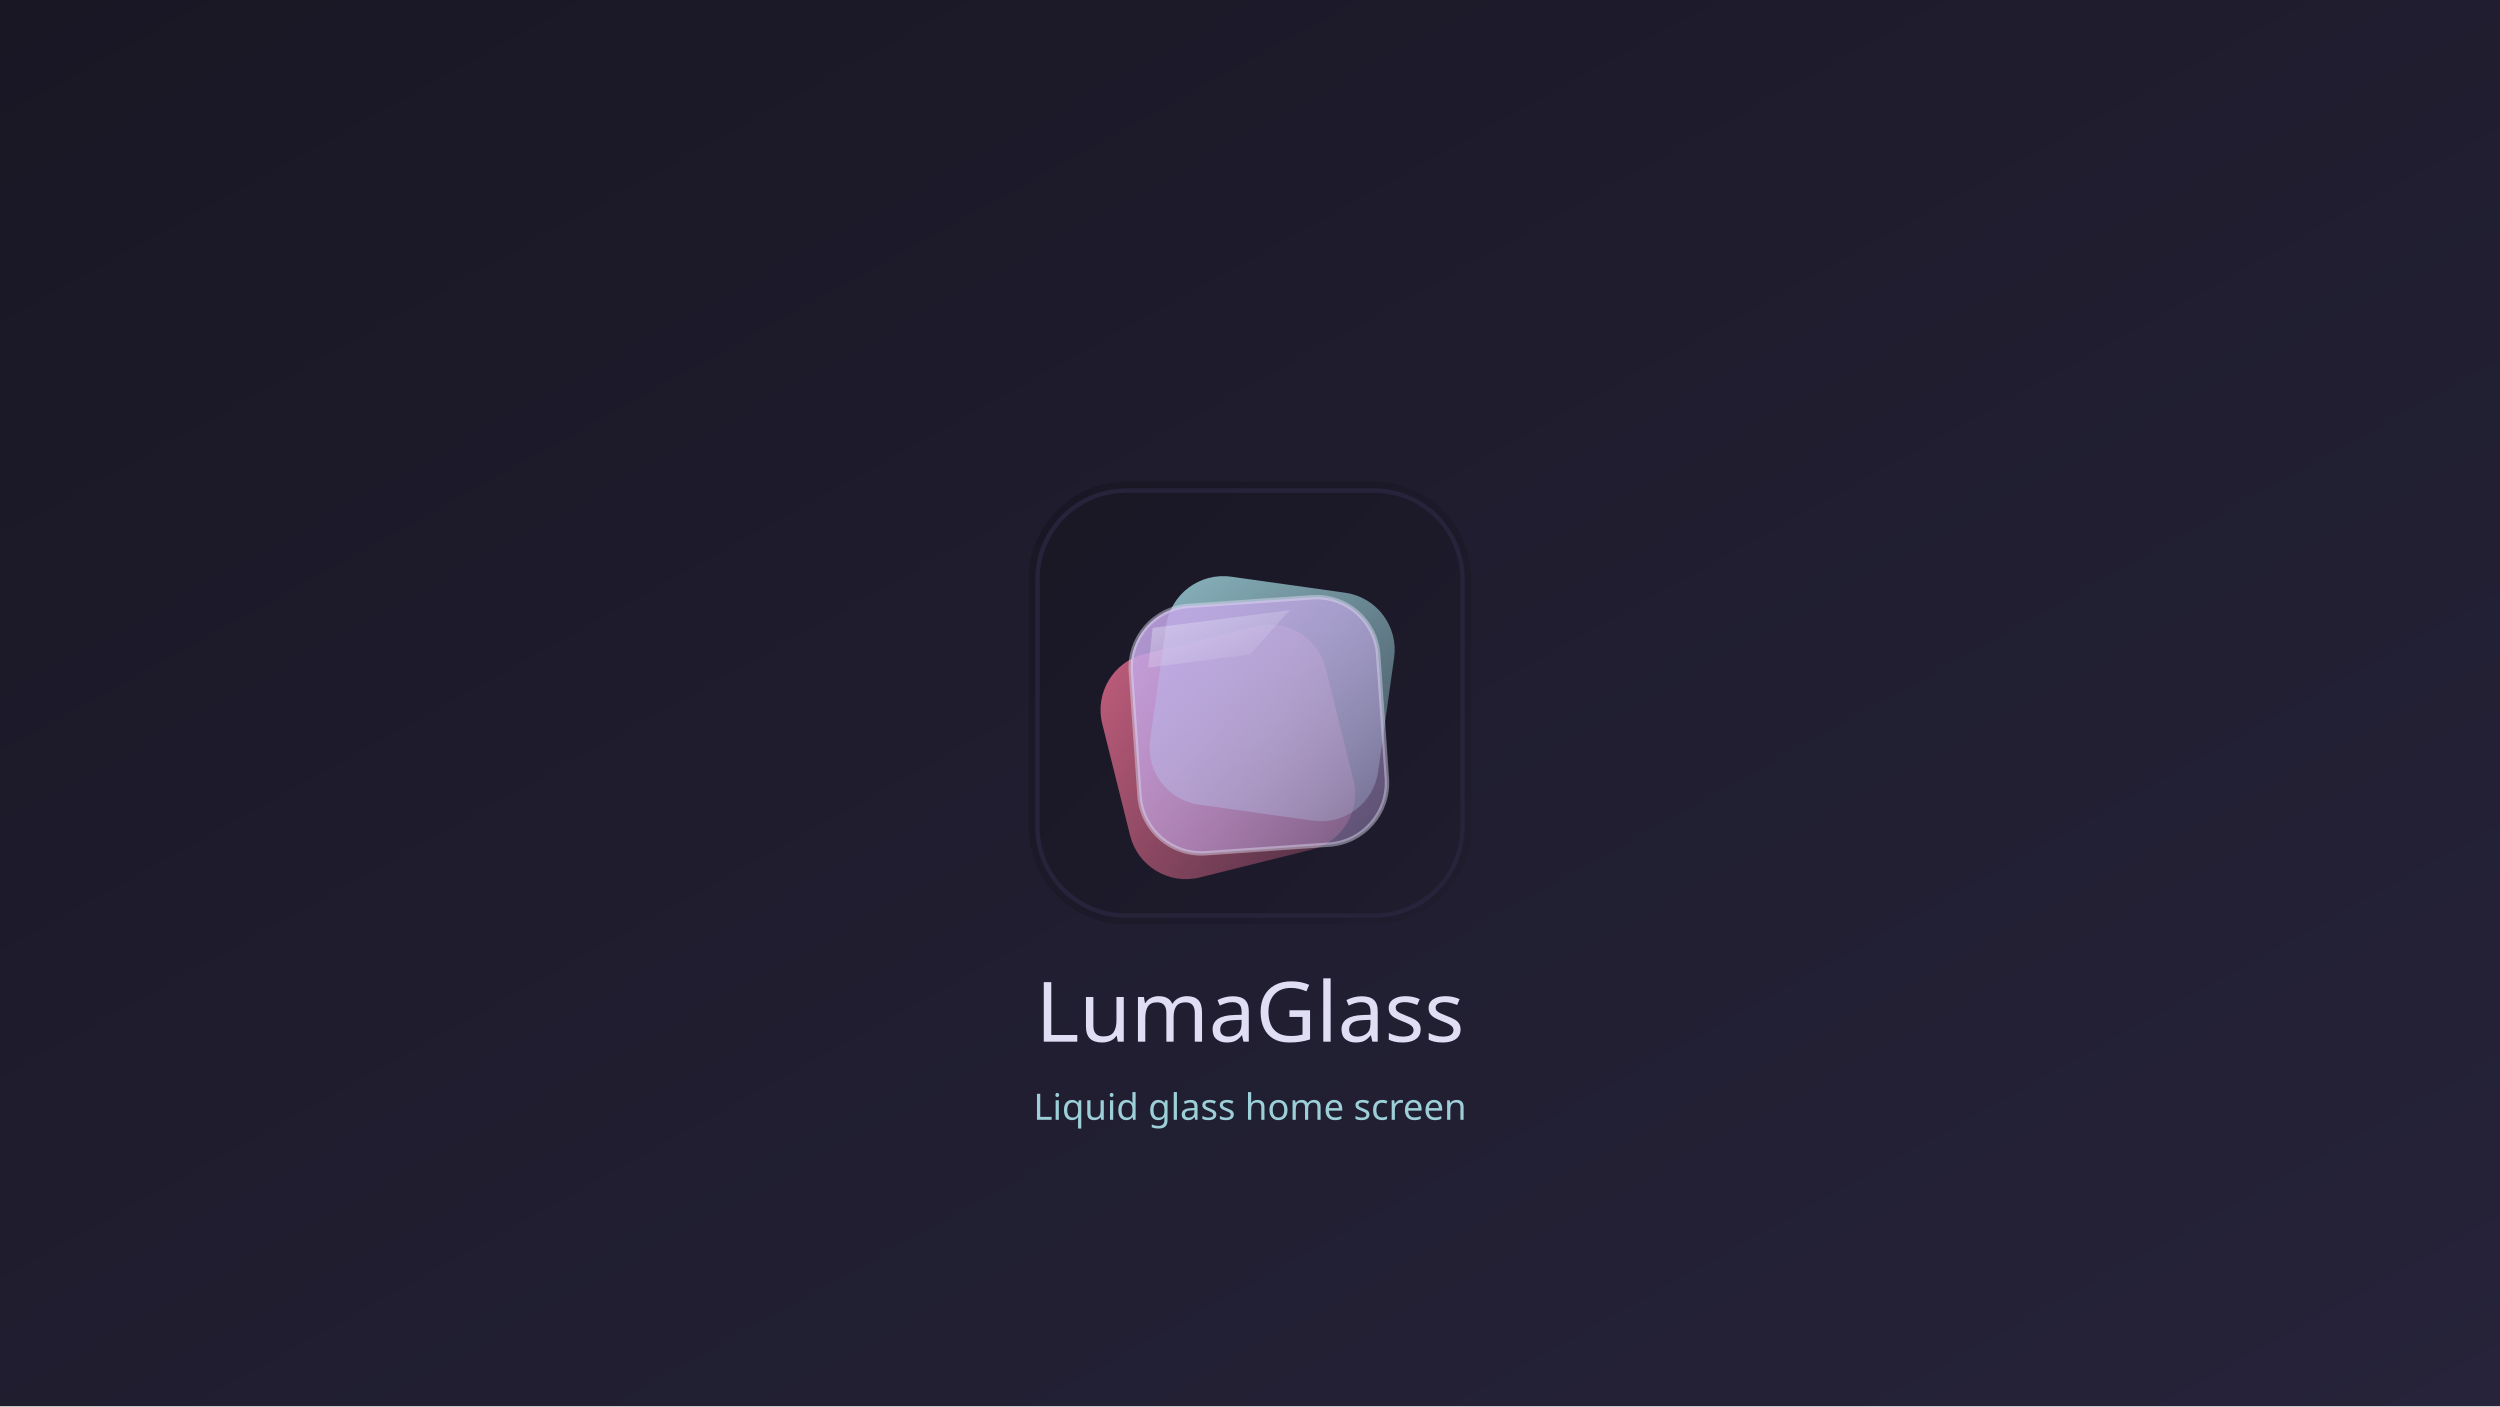
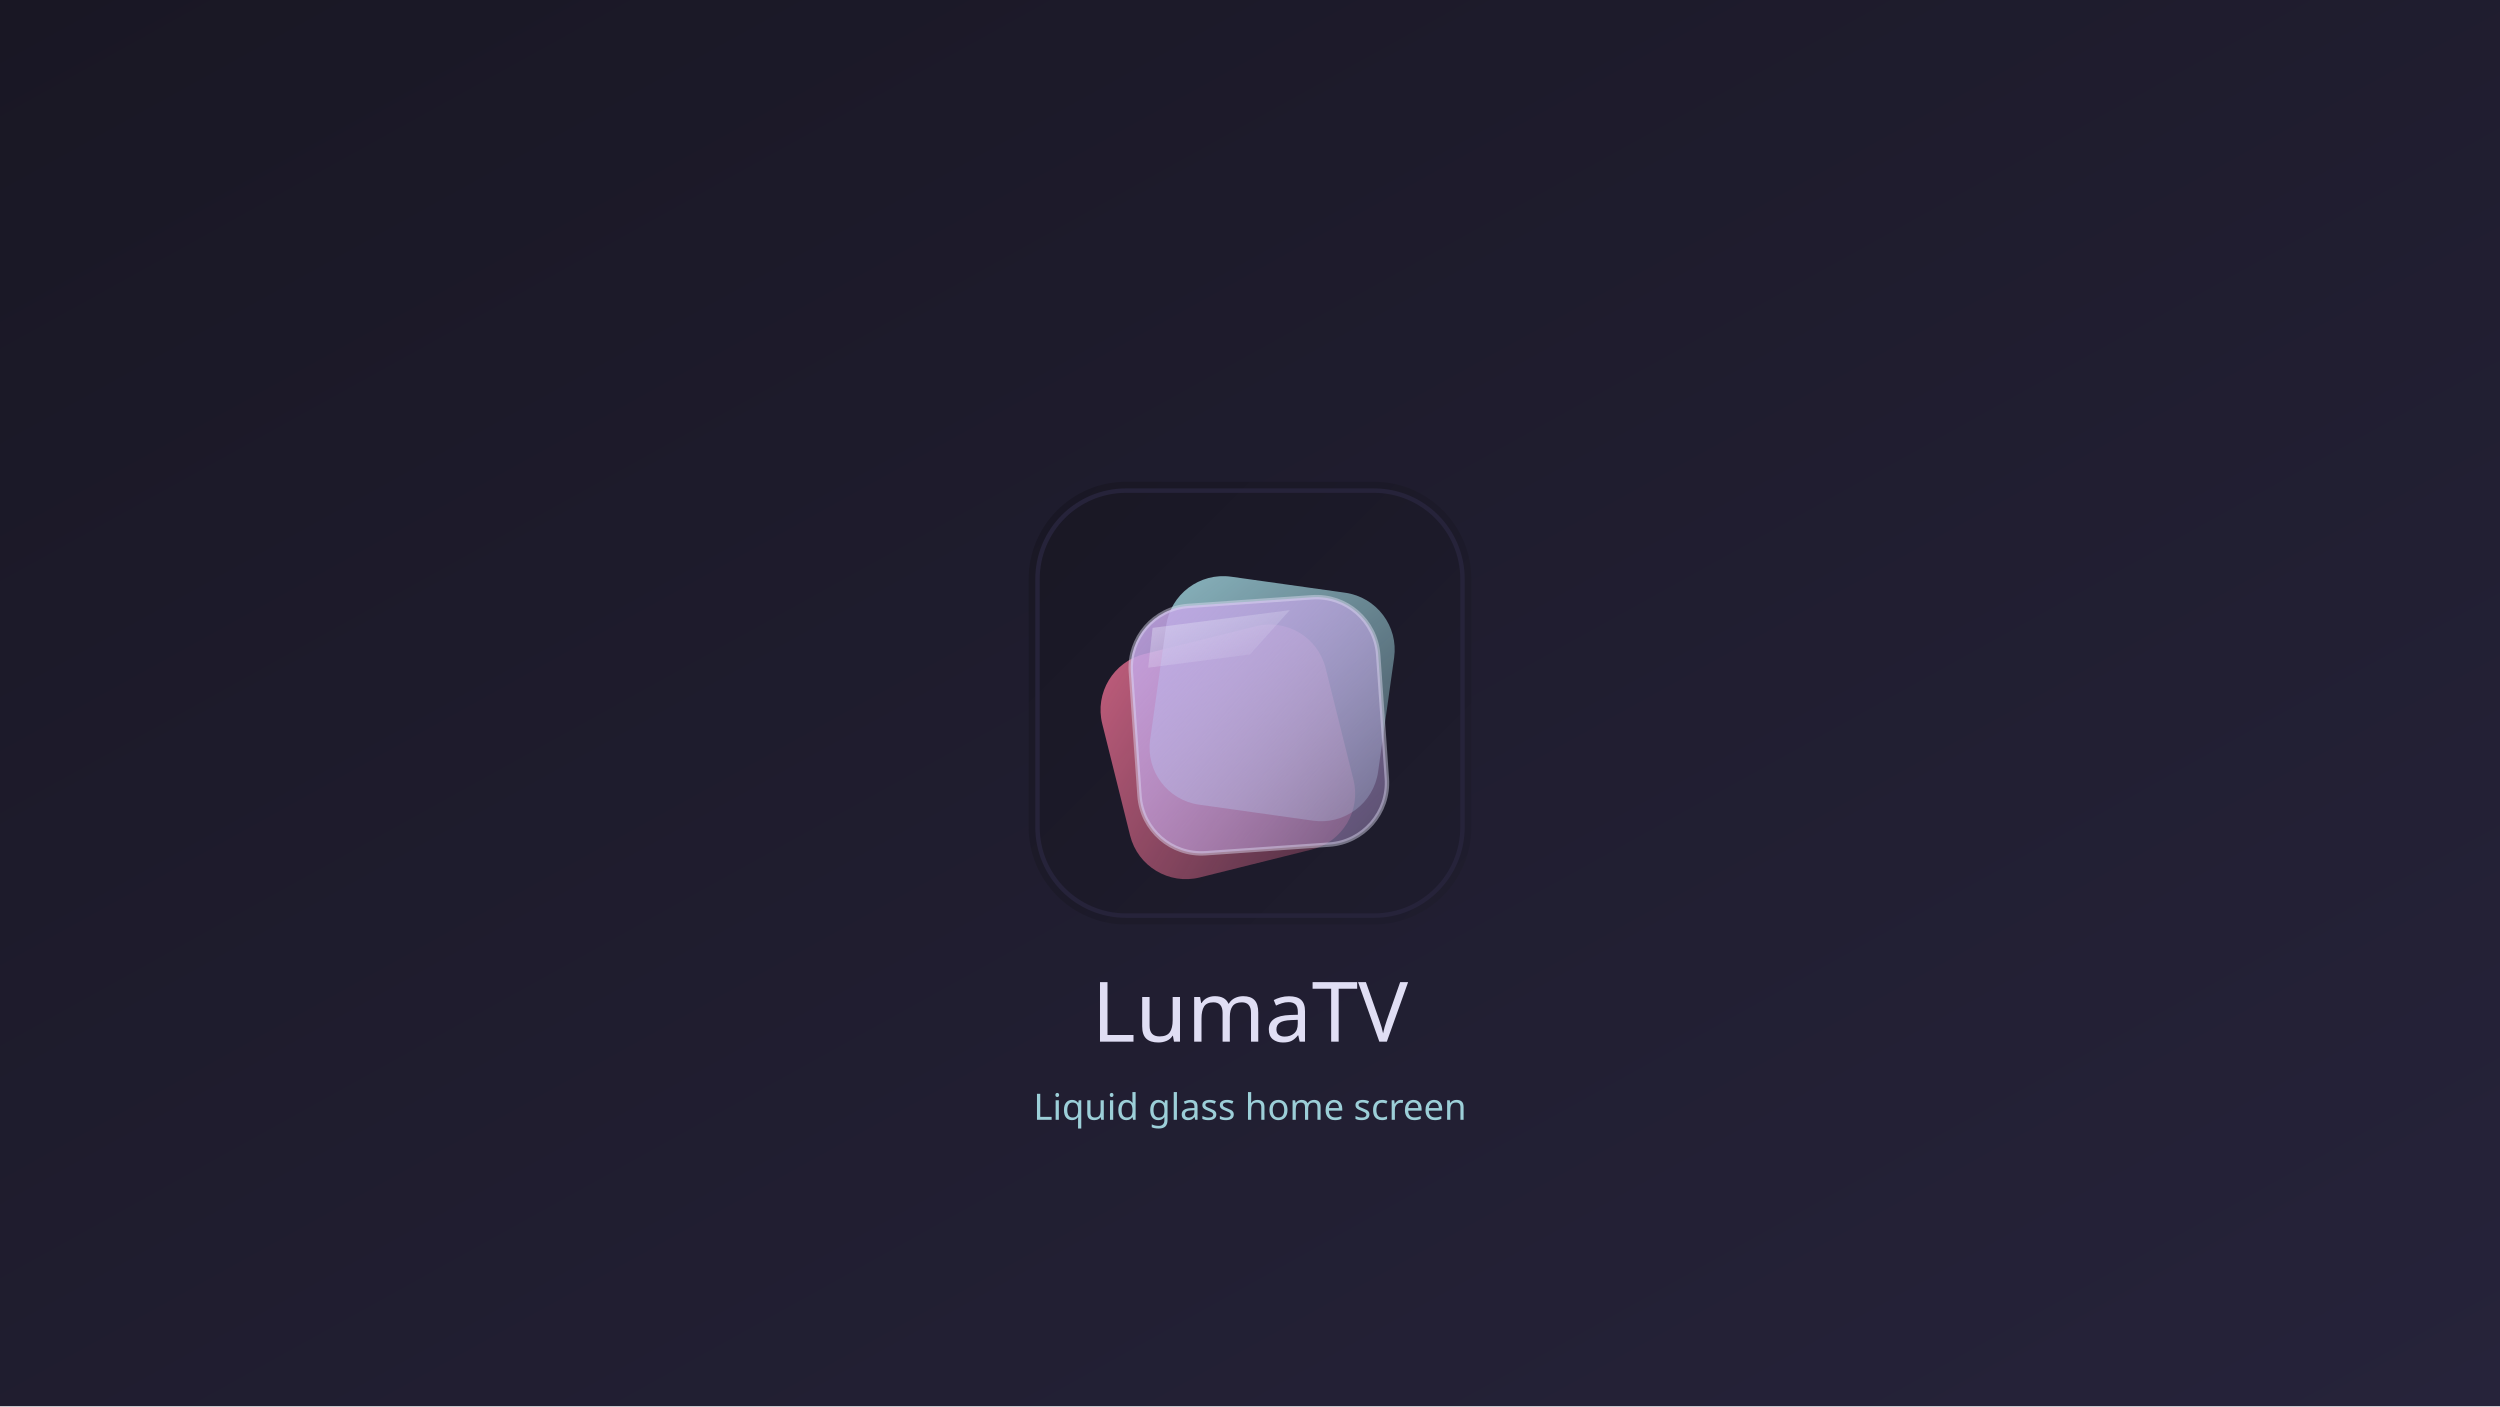
<svg xmlns="http://www.w3.org/2000/svg" viewBox="0 0 1920 1080" width="1920" height="1080">
  <defs>
    <linearGradient id="splashBg" x1="0%" y1="0%" x2="100%" y2="100%">
      <stop offset="0%" stop-color="#191724" />
      <stop offset="100%" stop-color="#26233a" />
    </linearGradient>
  </defs>
  <rect x="0" y="0" width="1920" height="1080" fill="url(#splashBg)" />
  <g transform="translate(790, 370)">
    <svg viewBox="0 0 200 200" width="340" height="340">
      <defs>
        <linearGradient id="bg" x1="0%" y1="0%" x2="100%" y2="100%">
          <stop offset="0%" stop-color="#191724" />
          <stop offset="100%" stop-color="#1f1d2e" />
        </linearGradient>
        <linearGradient id="paneIris" x1="0%" y1="0%" x2="100%" y2="100%">
          <stop offset="0%" stop-color="#c4a7e7" stop-opacity="0.92" />
          <stop offset="100%" stop-color="#c4a7e7" stop-opacity="0.35" />
        </linearGradient>
        <linearGradient id="paneFoam" x1="0%" y1="0%" x2="100%" y2="100%">
          <stop offset="0%" stop-color="#9ccfd8" stop-opacity="0.85" />
          <stop offset="100%" stop-color="#9ccfd8" stop-opacity="0.28" />
        </linearGradient>
        <linearGradient id="paneLove" x1="0%" y1="0%" x2="100%" y2="100%">
          <stop offset="0%" stop-color="#eb6f92" stop-opacity="0.8" />
          <stop offset="100%" stop-color="#eb6f92" stop-opacity="0.22" />
        </linearGradient>
        <linearGradient id="sheen" x1="0%" y1="0%" x2="100%" y2="100%">
          <stop offset="0%" stop-color="#e0def4" stop-opacity="0.55" />
          <stop offset="100%" stop-color="#e0def4" stop-opacity="0" />
        </linearGradient>
      </defs>
      <rect x="0" y="0" width="200" height="200" rx="44" fill="url(#bg)" />
      <rect x="4" y="4" width="192" height="192" rx="40" fill="none" stroke="#26233a" stroke-width="2" />
      <rect x="38" y="70" width="104" height="104" rx="26" fill="url(#paneLove)" transform="rotate(-14 90 122)" />
      <rect x="58" y="46" width="104" height="104" rx="26" fill="url(#paneFoam)" transform="rotate(8 110 98)" />
      <rect x="48" y="54" width="112" height="112" rx="28" fill="url(#paneIris)" transform="rotate(-4 104 110)" />
      <path d="M56 66 L118 58 L100 78 L54 84 Z" fill="url(#sheen)" />
      <rect x="48" y="54" width="112" height="112" rx="28" fill="none" stroke="#e0def4" stroke-opacity="0.45" stroke-width="2" transform="rotate(-4 104 110)" />
    </svg>
  </g>
-   <text x="960" y="800" font-family="sans-serif" font-size="64" font-weight="300" text-anchor="middle" fill="#e0def4">LumaGlass</text>
+   <text x="960" y="800" font-family="sans-serif" font-size="64" font-weight="300" text-anchor="middle" fill="#e0def4">LumaTV</text>
  <text x="960" y="860" font-family="sans-serif" font-size="28" font-weight="300" text-anchor="middle" fill="#9ccfd8">Liquid glass home screen</text>
</svg>
